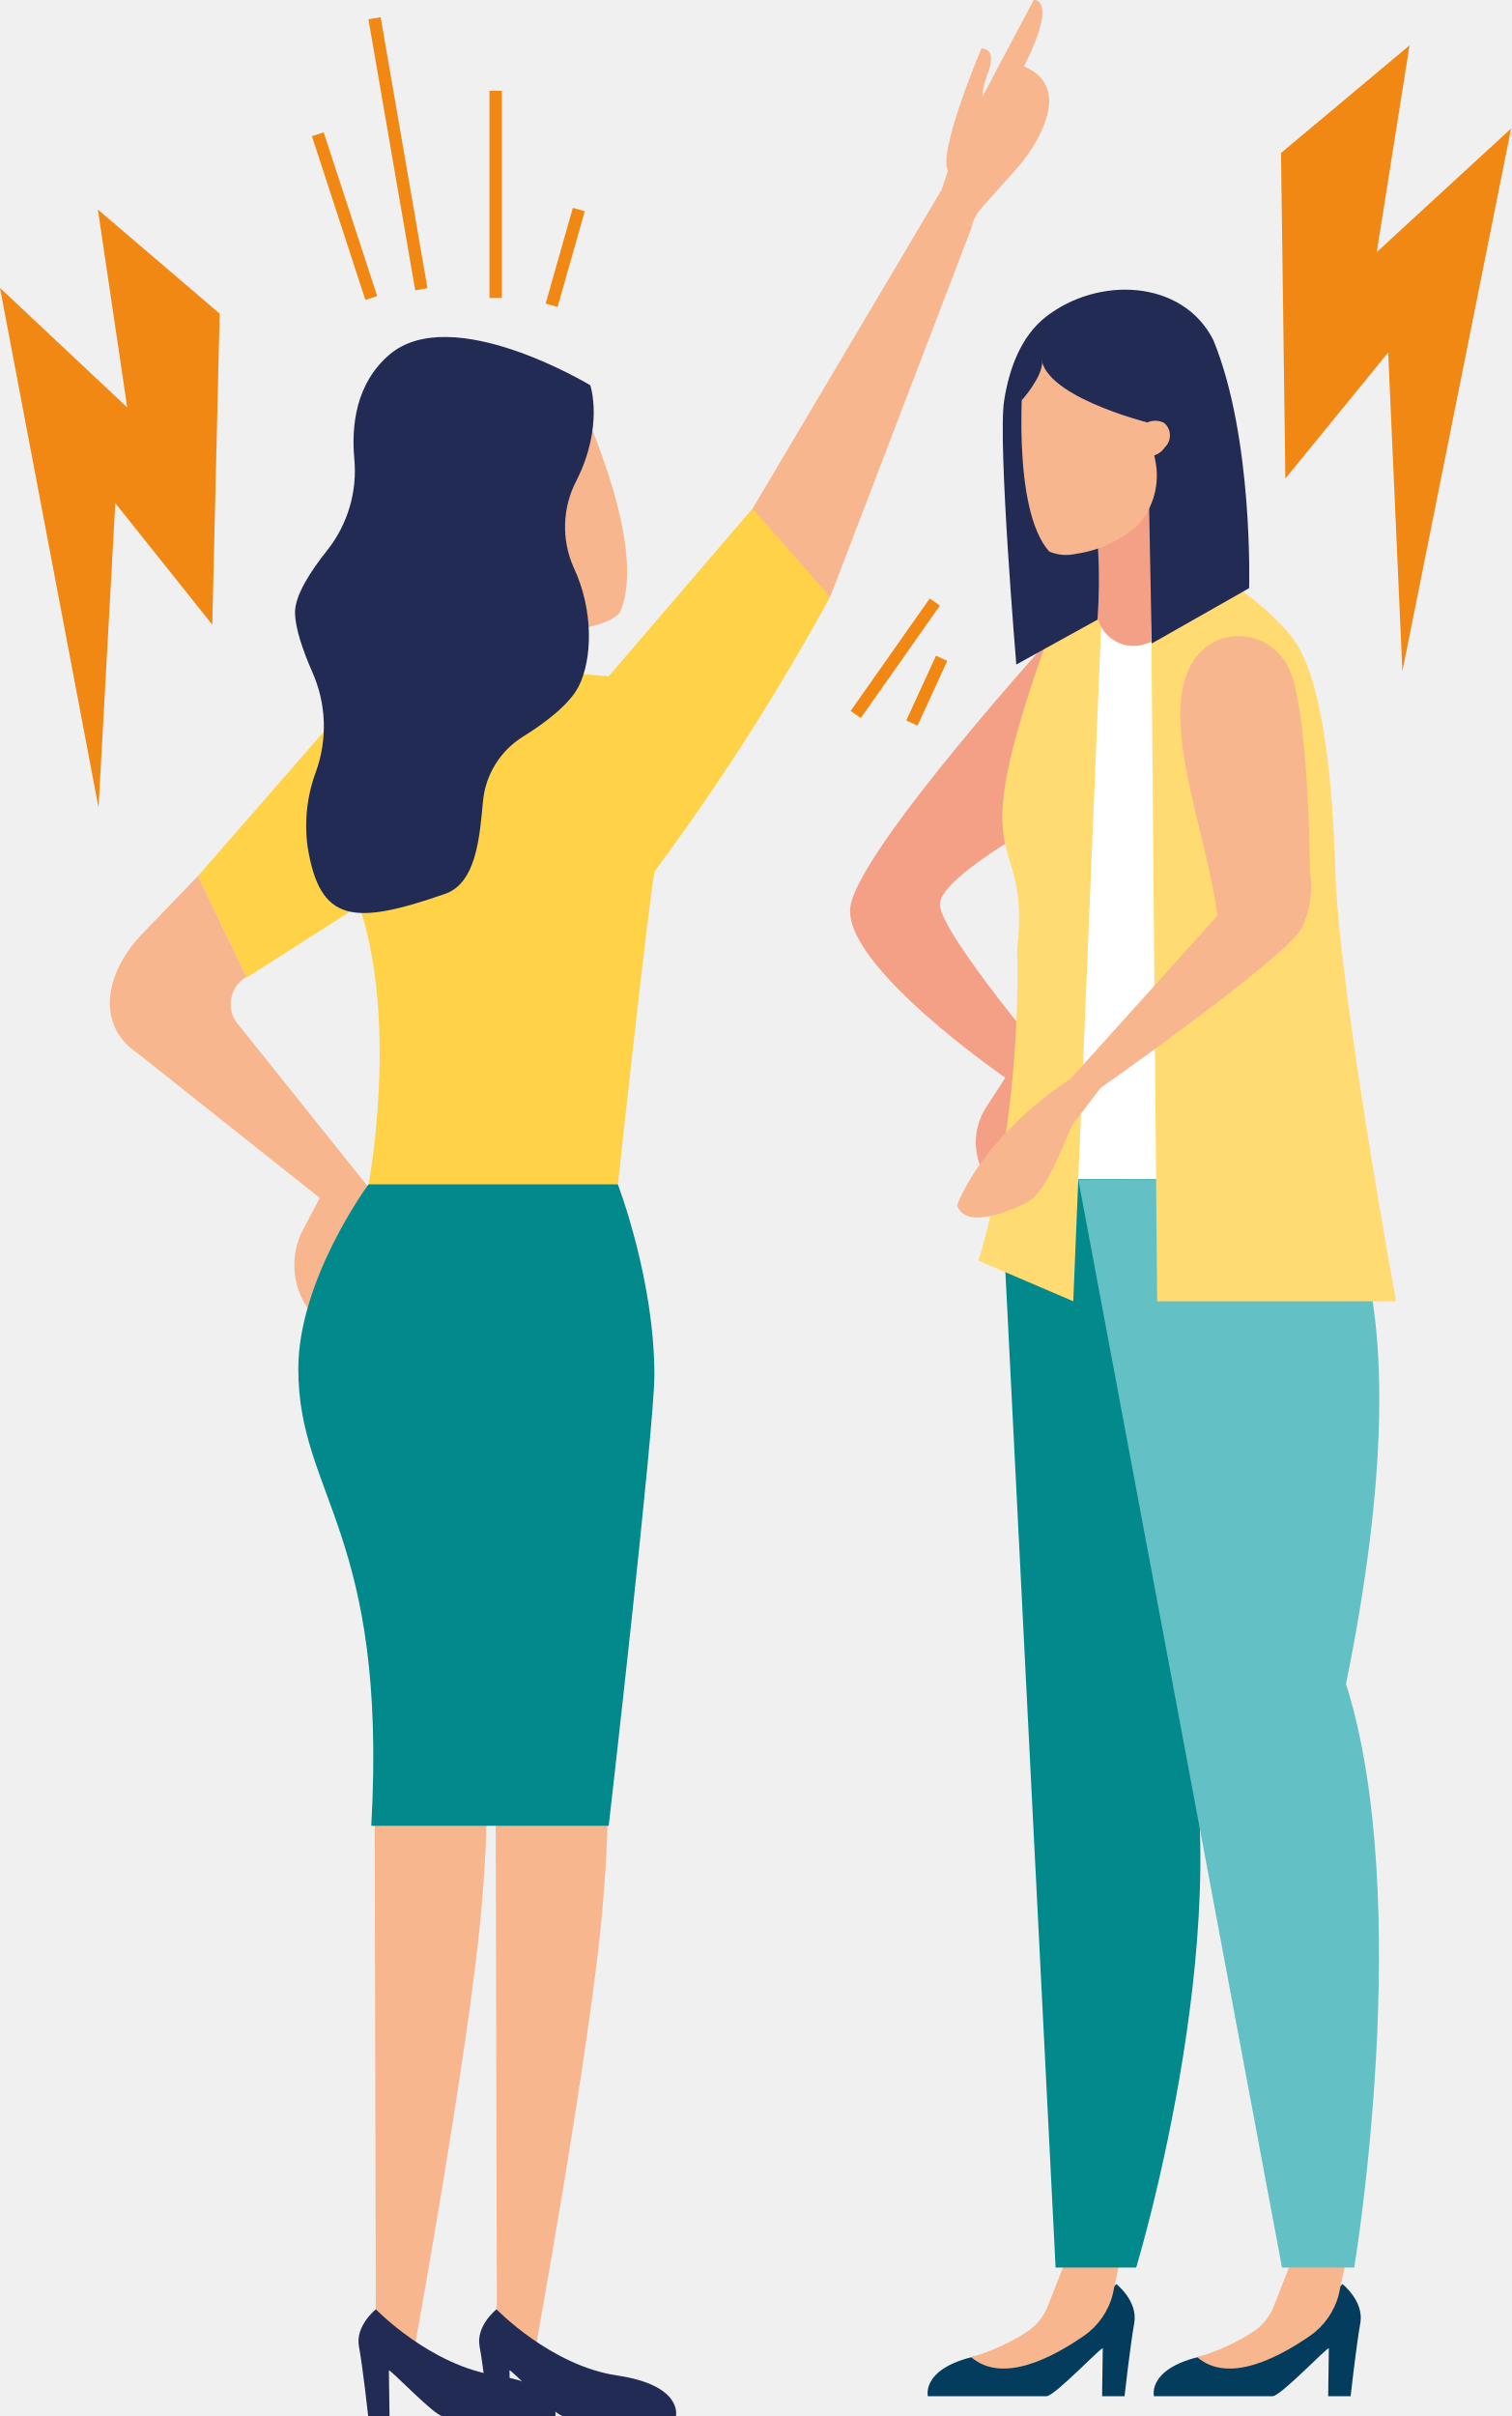
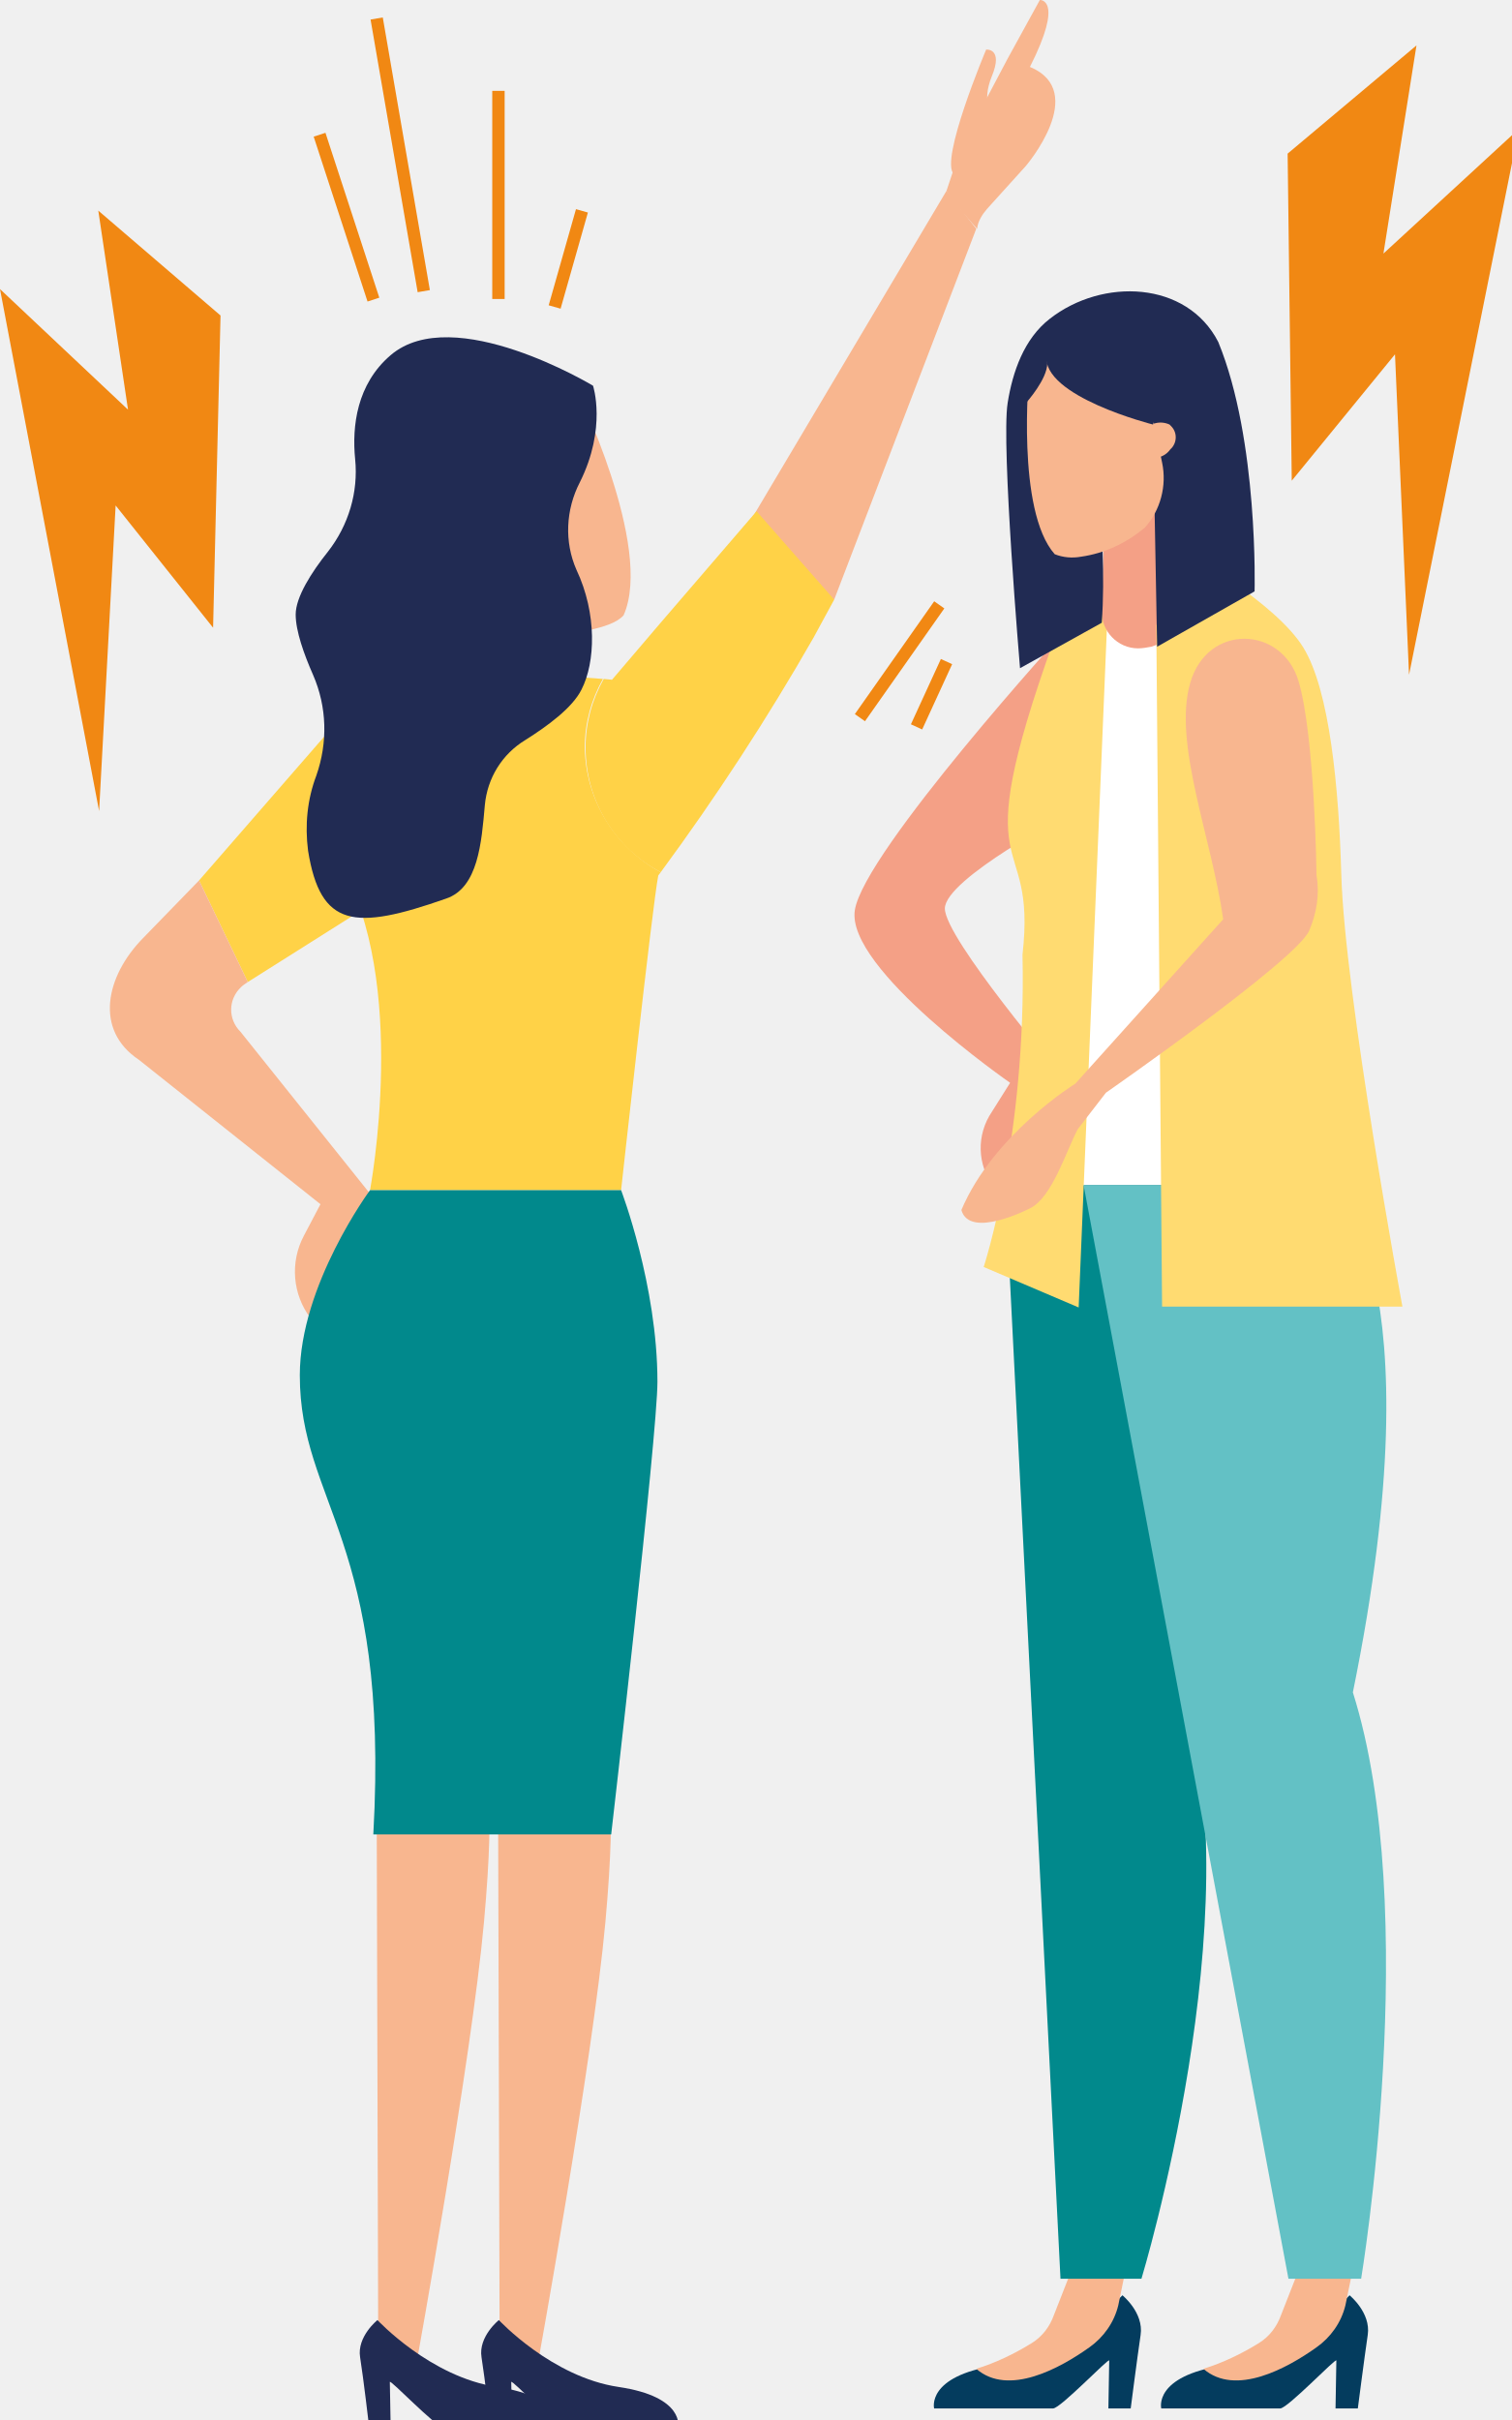
- <svg xmlns="http://www.w3.org/2000/svg" viewBox="0 0 183.88 293.91">
-   <defs>
-     <style>.cls-1{fill:#f4a086;}.cls-2{fill:#f18813;}.cls-3{fill:#fff;}.cls-4{fill:#043c5e;}.cls-5{fill:#f8b68f;}.cls-6{fill:#01898c;}.cls-7{fill:#ffdb71;}.cls-8{fill:#63c1c5;}.cls-9{fill:#212b53;}.cls-10{fill:#ffd247;}</style>
-   </defs>
-   <g id="Layer_2" data-name="Layer 2">
-     <g id="_ÎÓÈ_1" data-name="—ÎÓÈ_1">
-       <path class="cls-1" d="M114.37,110c0-3.57,15.13-11.54,15.13-11.54L129,76.33s-24.38,26.77-25.51,33.91,18.84,20.86,18.84,20.86l-2.24,3.47a7.78,7.78,0,0,0,.25,9.11l2.16,2.79,6.14-16.17S114.37,113.55,114.37,110Z" />
-       <polygon class="cls-2" points="155.88 18.61 156.41 58.22 168.92 42.88 170.65 81.67 183.88 15.63 167.53 30.67 171.52 5.52 155.88 18.61" />
-       <polygon class="cls-2" points="26.73 38.15 25.83 75.99 14.03 61.21 11.99 98.25 0 35.03 15.48 49.56 11.91 25.49 26.73 38.15" />
-       <polygon class="cls-3" points="143.64 74.08 132.9 74.06 128.45 143.48 147.7 143.48 143.64 74.08" />
-       <path class="cls-4" d="M163.36,277.86s2.65,2.09,2.17,4.75-1.18,8.89-1.18,8.89h-2.73l.08-5.81c0-.38-5.85,5.81-6.84,5.81H140.42s-1-3.92,7.52-5.18S163.36,277.86,163.36,277.86Z" />
-       <path class="cls-5" d="M157.1,275.21l-2,5.1a6.55,6.55,0,0,1-2.67,3.39,25.64,25.64,0,0,1-6.74,3.06c3.92,3.35,10.17-.15,13.74-2.62a8.74,8.74,0,0,0,3.49-5.06l.82-3.86Z" />
-       <path class="cls-4" d="M135.85,277.86s2.65,2.09,2.17,4.75-1.18,8.89-1.18,8.89h-2.73l.08-5.81c0-.38-5.85,5.81-6.84,5.81H112.91s-1-3.92,7.52-5.18S135.85,277.86,135.85,277.86Z" />
-       <path class="cls-5" d="M129.59,275.21l-2,5.1a6.55,6.55,0,0,1-2.67,3.39,25.64,25.64,0,0,1-6.74,3.06c3.92,3.35,10.17-.15,13.74-2.62a8.74,8.74,0,0,0,3.49-5.06l.82-3.86Z" />
-       <path class="cls-6" d="M151.88,143.48s1.8,10.38-8.57,61.37c8.4,26.58-5.05,71-5.05,71h-9.81l-6.68-132.42Z" />
-       <path class="cls-7" d="M134.08,74.07,130.6,158.3l-11.54-4.94s5.2-15.81,4.71-37.78c1.77-15.89-7.25-7.52,3.79-38.1C131.67,74.06,134.08,74.07,134.08,74.07Z" />
-       <path class="cls-1" d="M133.63,66.71l-.21,7.23a4.52,4.52,0,0,0,6,4.39l5.27-1.88L140.58,56Z" />
-       <path class="cls-8" d="M161.32,143.48s12.85,10.38,2.47,61.37c8.4,26.58,1,71,1,71H156L131.21,143.48Z" />
-       <path class="cls-7" d="M143.64,66.94S154.49,73,157.86,78.47c3.21,5.19,4.32,17,4.63,27.5.42,14.43,7.39,52.33,7.39,52.33H140.81l-.72-82.52Z" />
-       <path class="cls-9" d="M128.13,43.68c6.78-.21,11.5,7.74,11.5,7.74l.52,26.86L152,71.55s.54-18.33-4.37-30.21c-3.76-7.37-14-7.76-20.36-2.8-3.08,2.41-4.48,6.38-5.08,10.18-.8,5.1,1.48,32.12,1.48,32.12l9.88-5.46a70.08,70.08,0,0,0,.07-8.67C133.24,57,123.58,43.82,128.13,43.68Z" />
-       <path class="cls-5" d="M141.65,51.44a2.38,2.38,0,0,0-3.06.82,2,2,0,0,0,.07,3,2.38,2.38,0,0,0,3.06-.82A2,2,0,0,0,141.65,51.44Z" />
-       <path class="cls-5" d="M130.9,67.38a5.24,5.24,0,0,1-3.23-.29c-4.69-5.28-3.14-21.89-3.14-21.89L130,41.49l8.38,3.88L140.58,56a9.07,9.07,0,0,1-2.13,7.91h0A14.56,14.56,0,0,1,130.9,67.38Z" />
-       <path class="cls-9" d="M126.74,43c-.62,5,12.9,8.4,12.9,8.4L141.81,45l-7-6.12-7.11,2.39A4.27,4.27,0,0,0,126.74,43Z" />
-       <path class="cls-9" d="M126.83,44c0,1.92-2.49,4.68-2.49,4.68l-.65-2.19.4-1.69,1.36-1.09S126.78,42.11,126.83,44Z" />
-       <polygon class="cls-10" points="44.07 109.96 30.02 118.92 24.09 106.57 42.24 85.76 44.07 109.96" />
-       <polygon class="cls-5" points="118.23 27.68 101.02 72.63 90.04 64.46 114.58 23.08 118.23 27.68" />
-       <path class="cls-5" d="M119.22,12.42a7.09,7.09,0,0,0-2.53,4.38l-2.11,6.27.67,1.18,3,3.42a4.52,4.52,0,0,1,1.17-2.35l4.68-5.24s7.68-9,.51-12c4.2-8.32,1.19-8.1,1.19-8.1L122,7.13Z" />
-       <path class="cls-5" d="M120.3,14.06s-1.55-1.46-.17-4.93-.71-3.23-.71-3.23-5.74,13.53-3.9,15.06S120.3,14.06,120.3,14.06Z" />
-       <path class="cls-10" d="M68.92,81.87l5.15.4,17.5-20.4L101,72.63A285.65,285.65,0,0,1,79.66,106c-.72,3.45-4.48,38.13-4.48,38.13H44.84s4.83-25.45-3.71-39.61S68.92,81.87,68.92,81.87Z" />
-       <path class="cls-5" d="M45.58,216s.16,70.69.16,70.32,4.58,0,4.58,0,6.73-37,8.22-53.64,0-17.78,0-17.78Z" />
-       <path class="cls-5" d="M60.31,216s.16,70.69.16,70.32,4.58,0,4.58,0,6.73-37,8.22-53.64,0-17.78,0-17.78Z" />
-       <path class="cls-5" d="M69.69,46.87,51.27,53.31l1.82,13.75c0,.19.08.38.11.57.35.06.71.13,1.06.22l.17,0,.17,0c4.25,1,7.26,4.56,8.61,8.62a21.74,21.74,0,0,0,8-.1c1.8-.37,3.43-.94,4.19-1.81C79.25,66.17,69.69,46.87,69.69,46.87Z" />
-       <path class="cls-9" d="M70.16,58.44A12.12,12.12,0,0,0,69.79,69c2.5,5.3,2.28,11.25.62,14.51-1.14,2.22-4.11,4.45-6.75,6.09a10.41,10.41,0,0,0-4.89,7.88c-.41,4.47-.84,10-4.67,11.28C43,112.62,38.91,112.25,37.43,103a18.83,18.83,0,0,1,1-9.08A16.23,16.23,0,0,0,38,81.75c-1.11-2.54-2.1-5.34-2.1-7.26,0-2.1,1.92-5.05,3.94-7.57a15.57,15.57,0,0,0,3.27-11.16c-.36-4,.2-9.13,4.27-12.61,7.6-6.48,24.45,3.72,24.45,3.72S73.5,51.78,70.16,58.44Z" />
-       <path class="cls-5" d="M24.09,106.57l-6.75,7c-4.48,4.64-5.87,11.1-.48,14.65l22.05,17.51-2,3.8a9.25,9.25,0,0,0,.81,10L40,162.55l5.16-17.71-16-20a3.83,3.83,0,0,1,.83-6h0Z" />
-       <path class="cls-6" d="M75.18,144.08s4.45,11.53,4.45,23.21c0,6.42-5.56,54.82-5.56,54.82H45.18c2-35.74-8.88-40.13-8.88-55.58,0-10.9,8.54-22.45,8.54-22.45Z" />
-       <path class="cls-9" d="M45.74,280.93s-2.53,2-2.06,4.52,1.12,8.46,1.12,8.46h2.6l-.08-5.53c0-.36,5.57,5.53,6.51,5.53H67.57s.91-3.73-7.16-4.93S45.74,280.93,45.74,280.93Z" />
-       <path class="cls-9" d="M60.42,280.93s-2.53,2-2.06,4.52,1.12,8.46,1.12,8.46h2.6L62,288.38c0-.36,5.57,5.53,6.51,5.53H82.25s.91-3.73-7.16-4.93S60.42,280.93,60.42,280.93Z" />
-       <path class="cls-10" d="M44.07,216" />
-       <rect class="cls-2" x="41.17" y="15.81" width="1.51" height="20.96" transform="translate(-6.09 14.32) rotate(-18.09)" />
-       <rect class="cls-2" x="47.67" y="1.98" width="1.51" height="33.46" transform="translate(-2.48 8.51) rotate(-9.8)" />
-       <rect class="cls-2" x="59.56" y="11.04" width="1.51" height="25.21" />
-       <rect class="cls-2" x="62.72" y="30.56" width="12.11" height="1.51" transform="translate(19.87 88.92) rotate(-74.15)" />
-       <rect class="cls-2" x="100.58" y="79.33" width="16.73" height="1.51" transform="translate(-19.24 123.12) rotate(-54.88)" />
-       <rect class="cls-2" x="108.44" y="83.28" width="8.67" height="1.51" transform="translate(-10.65 151.45) rotate(-65.34)" />
-       <path class="cls-5" d="M159.41,106a11.79,11.79,0,0,1-.91,6.73c-1.6,3.55-24.58,19.62-24.58,19.62l-3.35,4.41c-1.4,2.64-3.08,8.33-5.78,9.62,0,0-7.35,3.76-8.32.18,3.86-9.22,13.8-15.32,13.8-15.32l17.89-19.87c-1.39-9.91-6.11-21.28-4-28.62s11.1-6.9,13.13-.29S159.41,106,159.41,106Z" />
+ <svg xmlns="http://www.w3.org/2000/svg" version="1.1" id="el_yXKcmllds" x="0px" y="0px" viewBox="0 0 183 293" style="enable-background:new 0 0 183.9 293.9;" xml:space="preserve">
+   <style>@-webkit-keyframes kf_el_s7ZLZqqEpbI_an_uA2Cw1mlA {0% {opacity: 1;}4.44% {opacity: 0;}8.89% {opacity: 1;}13.33% {opacity: 0;}17.78% {opacity: 1;}22.22% {opacity: 0;}26.67% {opacity: 1;}31.11% {opacity: 0;}35.56% {opacity: 1;}40% {opacity: 0;}44.44% {opacity: 1;}48.89% {opacity: 0;}53.33% {opacity: 1;}57.78% {opacity: 0;}62.22% {opacity: 1;}66.67% {opacity: 0;}71.11% {opacity: 1;}75.56% {opacity: 0;}80% {opacity: 1;}84.44% {opacity: 0;}88.89% {opacity: 1;}93.33% {opacity: 0;}97.78% {opacity: 1;}100% {opacity: 1;}}@keyframes kf_el_s7ZLZqqEpbI_an_uA2Cw1mlA {0% {opacity: 1;}4.44% {opacity: 0;}8.89% {opacity: 1;}13.33% {opacity: 0;}17.78% {opacity: 1;}22.22% {opacity: 0;}26.67% {opacity: 1;}31.11% {opacity: 0;}35.56% {opacity: 1;}40% {opacity: 0;}44.44% {opacity: 1;}48.89% {opacity: 0;}53.33% {opacity: 1;}57.78% {opacity: 0;}62.22% {opacity: 1;}66.67% {opacity: 0;}71.11% {opacity: 1;}75.56% {opacity: 0;}80% {opacity: 1;}84.44% {opacity: 0;}88.89% {opacity: 1;}93.33% {opacity: 0;}97.78% {opacity: 1;}100% {opacity: 1;}}@-webkit-keyframes kf_el_7y2hhL_g6rY_an_TqdERadj9 {0% {opacity: 1;}2.22% {opacity: 0;}4.44% {opacity: 1;}6.67% {opacity: 0;}8.89% {opacity: 1;}11.11% {opacity: 0;}13.33% {opacity: 1;}15.56% {opacity: 0;}17.78% {opacity: 1;}20% {opacity: 0;}22.22% {opacity: 1;}24.44% {opacity: 0;}26.67% {opacity: 1;}28.89% {opacity: 0;}31.11% {opacity: 1;}33.33% {opacity: 0;}35.56% {opacity: 1;}37.78% {opacity: 0;}40% {opacity: 1;}42.22% {opacity: 0;}44.44% {opacity: 1;}46.67% {opacity: 0;}48.89% {opacity: 1;}51.11% {opacity: 0;}53.33% {opacity: 1;}55.56% {opacity: 0;}57.78% {opacity: 1;}60% {opacity: 0;}62.22% {opacity: 1;}64.44% {opacity: 0;}66.67% {opacity: 1;}68.89% {opacity: 0;}71.11% {opacity: 1;}73.33% {opacity: 0;}75.56% {opacity: 1;}77.78% {opacity: 0;}80% {opacity: 1;}82.22% {opacity: 0;}84.44% {opacity: 1;}86.67% {opacity: 0;}88.89% {opacity: 1;}91.11% {opacity: 0;}93.33% {opacity: 1;}95.56% {opacity: 0;}97.78% {opacity: 1;}100% {opacity: 0;}}@keyframes kf_el_7y2hhL_g6rY_an_TqdERadj9 {0% {opacity: 1;}2.22% {opacity: 0;}4.44% {opacity: 1;}6.67% {opacity: 0;}8.89% {opacity: 1;}11.11% {opacity: 0;}13.33% {opacity: 1;}15.56% {opacity: 0;}17.78% {opacity: 1;}20% {opacity: 0;}22.22% {opacity: 1;}24.44% {opacity: 0;}26.67% {opacity: 1;}28.89% {opacity: 0;}31.11% {opacity: 1;}33.33% {opacity: 0;}35.56% {opacity: 1;}37.78% {opacity: 0;}40% {opacity: 1;}42.22% {opacity: 0;}44.44% {opacity: 1;}46.67% {opacity: 0;}48.89% {opacity: 1;}51.11% {opacity: 0;}53.33% {opacity: 1;}55.56% {opacity: 0;}57.78% {opacity: 1;}60% {opacity: 0;}62.22% {opacity: 1;}64.44% {opacity: 0;}66.67% {opacity: 1;}68.89% {opacity: 0;}71.11% {opacity: 1;}73.33% {opacity: 0;}75.56% {opacity: 1;}77.78% {opacity: 0;}80% {opacity: 1;}82.22% {opacity: 0;}84.44% {opacity: 1;}86.67% {opacity: 0;}88.89% {opacity: 1;}91.11% {opacity: 0;}93.33% {opacity: 1;}95.56% {opacity: 0;}97.78% {opacity: 1;}100% {opacity: 0;}}@-webkit-keyframes kf_el_sqpP7Lvo_q_an_53iGCXNC8 {2.22% {opacity: 1;}4.44% {opacity: 0;}6.67% {opacity: 1;}8.89% {opacity: 0;}11.11% {opacity: 1;}13.33% {opacity: 0;}15.56% {opacity: 1;}17.78% {opacity: 0;}20% {opacity: 1;}22.22% {opacity: 0;}24.44% {opacity: 1;}26.67% {opacity: 0;}28.89% {opacity: 1;}31.11% {opacity: 0;}33.33% {opacity: 1;}35.56% {opacity: 0;}37.78% {opacity: 1;}40% {opacity: 0;}42.22% {opacity: 1;}44.44% {opacity: 0;}46.67% {opacity: 1;}48.89% {opacity: 0;}51.11% {opacity: 1;}53.33% {opacity: 0;}55.56% {opacity: 1;}57.78% {opacity: 0;}60% {opacity: 1;}62.22% {opacity: 0;}64.44% {opacity: 1;}66.67% {opacity: 0;}68.89% {opacity: 1;}71.11% {opacity: 0;}73.33% {opacity: 1;}75.56% {opacity: 0;}77.78% {opacity: 1;}80% {opacity: 0;}82.22% {opacity: 1;}84.44% {opacity: 0;}86.67% {opacity: 1;}88.89% {opacity: 0;}91.11% {opacity: 1;}93.33% {opacity: 0;}95.56% {opacity: 1;}97.78% {opacity: 0;}100% {opacity: 1;}0% {opacity: 1;}}@keyframes kf_el_sqpP7Lvo_q_an_53iGCXNC8 {2.22% {opacity: 1;}4.44% {opacity: 0;}6.67% {opacity: 1;}8.89% {opacity: 0;}11.11% {opacity: 1;}13.33% {opacity: 0;}15.56% {opacity: 1;}17.78% {opacity: 0;}20% {opacity: 1;}22.22% {opacity: 0;}24.44% {opacity: 1;}26.67% {opacity: 0;}28.89% {opacity: 1;}31.11% {opacity: 0;}33.33% {opacity: 1;}35.56% {opacity: 0;}37.78% {opacity: 1;}40% {opacity: 0;}42.22% {opacity: 1;}44.44% {opacity: 0;}46.67% {opacity: 1;}48.89% {opacity: 0;}51.11% {opacity: 1;}53.33% {opacity: 0;}55.56% {opacity: 1;}57.78% {opacity: 0;}60% {opacity: 1;}62.22% {opacity: 0;}64.44% {opacity: 1;}66.67% {opacity: 0;}68.89% {opacity: 1;}71.11% {opacity: 0;}73.33% {opacity: 1;}75.56% {opacity: 0;}77.78% {opacity: 1;}80% {opacity: 0;}82.22% {opacity: 1;}84.44% {opacity: 0;}86.67% {opacity: 1;}88.89% {opacity: 0;}91.11% {opacity: 1;}93.33% {opacity: 0;}95.56% {opacity: 1;}97.78% {opacity: 0;}100% {opacity: 1;}0% {opacity: 1;}}@-webkit-keyframes kf_el_0pxWeppXx9_an_Odn3jhwxX {0% {opacity: 1;}2.22% {opacity: 0;}4.44% {opacity: 1;}6.67% {opacity: 0;}8.89% {opacity: 1;}11.11% {opacity: 0;}13.33% {opacity: 1;}15.56% {opacity: 0;}17.78% {opacity: 1;}20% {opacity: 0;}22.22% {opacity: 1;}24.44% {opacity: 0;}26.67% {opacity: 1;}28.89% {opacity: 0;}31.11% {opacity: 1;}33.33% {opacity: 0;}35.56% {opacity: 1;}37.78% {opacity: 0;}40% {opacity: 1;}42.22% {opacity: 0;}44.44% {opacity: 1;}46.67% {opacity: 0;}48.89% {opacity: 1;}51.11% {opacity: 0;}53.33% {opacity: 1;}55.56% {opacity: 0;}57.78% {opacity: 1;}60% {opacity: 0;}62.22% {opacity: 1;}64.44% {opacity: 0;}66.67% {opacity: 1;}68.89% {opacity: 0;}71.11% {opacity: 1;}73.33% {opacity: 0;}75.56% {opacity: 1;}77.78% {opacity: 0;}80% {opacity: 1;}82.22% {opacity: 0;}84.44% {opacity: 1;}86.67% {opacity: 0;}88.89% {opacity: 1;}91.11% {opacity: 0;}93.33% {opacity: 1;}95.56% {opacity: 0;}97.78% {opacity: 1;}100% {opacity: 1;}}@keyframes kf_el_0pxWeppXx9_an_Odn3jhwxX {0% {opacity: 1;}2.22% {opacity: 0;}4.44% {opacity: 1;}6.67% {opacity: 0;}8.89% {opacity: 1;}11.11% {opacity: 0;}13.33% {opacity: 1;}15.56% {opacity: 0;}17.78% {opacity: 1;}20% {opacity: 0;}22.22% {opacity: 1;}24.44% {opacity: 0;}26.67% {opacity: 1;}28.89% {opacity: 0;}31.11% {opacity: 1;}33.33% {opacity: 0;}35.56% {opacity: 1;}37.78% {opacity: 0;}40% {opacity: 1;}42.22% {opacity: 0;}44.44% {opacity: 1;}46.67% {opacity: 0;}48.89% {opacity: 1;}51.11% {opacity: 0;}53.33% {opacity: 1;}55.56% {opacity: 0;}57.78% {opacity: 1;}60% {opacity: 0;}62.22% {opacity: 1;}64.44% {opacity: 0;}66.67% {opacity: 1;}68.89% {opacity: 0;}71.11% {opacity: 1;}73.33% {opacity: 0;}75.56% {opacity: 1;}77.78% {opacity: 0;}80% {opacity: 1;}82.22% {opacity: 0;}84.44% {opacity: 1;}86.67% {opacity: 0;}88.89% {opacity: 1;}91.11% {opacity: 0;}93.33% {opacity: 1;}95.56% {opacity: 0;}97.78% {opacity: 1;}100% {opacity: 1;}}#el_yXKcmllds * {-webkit-animation-duration: 3s;animation-duration: 3s;-webkit-animation-iteration-count: infinite;animation-iteration-count: infinite;-webkit-animation-play-state: running;animation-play-state: running;-webkit-animation-timing-function: cubic-bezier(0, 0, 1, 1);animation-timing-function: cubic-bezier(0, 0, 1, 1);}#el_mLyU9vMwYp {fill: #F4A086;}#el_0pxWeppXx9 {fill: #F18813;-webkit-animation-fill-mode: backwards;animation-fill-mode: backwards;opacity: 1;-webkit-animation-timing-function: cubic-bezier(0, 0, 1, 1);animation-timing-function: cubic-bezier(0, 0, 1, 1);}.card-grafik-usluge:hover #el_yXKcmllds #el_0pxWeppXx9 {-webkit-animation-name: kf_el_0pxWeppXx9_an_Odn3jhwxX;animation-name: kf_el_0pxWeppXx9_an_Odn3jhwxX;}#el_sqpP7Lvo_q {fill: #F18813;-webkit-animation-fill-mode: backwards;animation-fill-mode: backwards;opacity: 1;-webkit-animation-timing-function: cubic-bezier(0, 0, 1, 1);animation-timing-function: cubic-bezier(0, 0, 1, 1);}.card-grafik-usluge:hover #el_yXKcmllds #el_sqpP7Lvo_q {-webkit-animation-name: kf_el_sqpP7Lvo_q_an_53iGCXNC8;animation-name: kf_el_sqpP7Lvo_q_an_53iGCXNC8;}#el_t5jzTY0jS2 {fill: #FFFFFF;}#el_PBN_Jv5aaC {fill: #043C5E;}#el_HeZcw_moj4 {fill: #F8B68F;}#el_dpgrZCEAxh {fill: #043C5E;}#el_jMz1nRTWvE {fill: #F8B68F;}#el_JrrQRjmWht {fill: #01898C;}#el_LGC3KLOXGM {fill: #FFDB71;}#el_3uXNvzQXil {fill: #F4A086;}#el_Z954TCtYoq {fill: #63C1C5;}#el_I7eKkEQ429 {fill: #FFDB71;}#el_LR2Cuz4hlGV {fill: #212B53;}#el_8igAm0vQsY8 {fill: #F8B68F;}#el_-znI0kvlR5I {fill: #F8B68F;}#el_VtF66-ifuyS {fill: #212B53;}#el_K8FczmzIBwM {fill: #212B53;}#el_eUbBcCVbtXR {fill: #FFD247;}#el_QMIjrKwtycK {fill: #F8B68F;}#el_8dhqgtG2ysA {fill: #F8B68F;}#el_ekDTPJYNhYB {fill: #F8B68F;}#el_tpy8MrsuYkX {fill: #FFD247;}#el_wKx-xM6tpgF {fill: #FFD247;}#el_S1_gK9bF2vM {fill: #F8B68F;}#el_eYeIKNgsdGT {fill: #F8B68F;}#el_go3PmdQvS_F {fill: #F8B68F;}#el_Y7uzCtMuTNG {fill: #212B53;}#el_1jNRgqNZbpy {fill: #F8B68F;}#el_frSsAKbeiTH {fill: #01898C;}#el_AknmJR1qBqO {fill: #212B53;}#el_3PHoV0v2aLX {fill: #212B53;}#el_NLJxUNmiJmc {fill: #FFD247;}#el_DzjsB1WCj8n {fill: #F18813;-webkit-transform: matrix(0.9506, -0.3105, 0.3105, 0.9506, -6.0916, 14.3181);transform: matrix(0.9506, -0.3105, 0.3105, 0.9506, -6.0916, 14.3181);}#el_24nUbj4DcH7 {fill: #F18813;-webkit-transform: matrix(0.9854, -0.1702, 0.1702, 0.9854, -2.4771, 8.515);transform: matrix(0.9854, -0.1702, 0.1702, 0.9854, -2.4771, 8.515);}#el_aaLfFhugRkX {fill: #F18813;}#el_uN4SbIf6YCa {fill: #F18813;-webkit-transform: matrix(0.2731, -0.962, 0.962, 0.2731, 19.8715, 88.9238);transform: matrix(0.2731, -0.962, 0.962, 0.2731, 19.8715, 88.9238);}#el_01CDZJehnHO {fill: #F18813;-webkit-transform: matrix(0.5753, -0.8179, 0.8179, 0.5753, -19.2339, 123.1188);transform: matrix(0.5753, -0.8179, 0.8179, 0.5753, -19.2339, 123.1188);}#el_WfUEL7HE_Ek {fill: #F18813;-webkit-transform: matrix(0.4172, -0.9088, 0.9088, 0.4172, -10.6382, 151.4548);transform: matrix(0.4172, -0.9088, 0.9088, 0.4172, -10.6382, 151.4548);}#el_o-jEJcceEgp {fill: #F8B68F;}#el_wa_rHhRv-11 {fill: none;}#el_7y2hhL_g6rY {-webkit-animation-fill-mode: backwards;animation-fill-mode: backwards;opacity: 1;-webkit-animation-timing-function: cubic-bezier(0, 0, 1, 1);animation-timing-function: cubic-bezier(0, 0, 1, 1);}.card-grafik-usluge:hover #el_yXKcmllds #el_7y2hhL_g6rY {-webkit-animation-name: kf_el_7y2hhL_g6rY_an_TqdERadj9;animation-name: kf_el_7y2hhL_g6rY_an_TqdERadj9;}#el_s7ZLZqqEpbI {-webkit-animation-fill-mode: backwards;animation-fill-mode: backwards;opacity: 1;-webkit-animation-timing-function: cubic-bezier(0, 0, 1, 1);animation-timing-function: cubic-bezier(0, 0, 1, 1);}.card-grafik-usluge:hover #el_yXKcmllds #el_s7ZLZqqEpbI {-webkit-animation-name: kf_el_s7ZLZqqEpbI_an_uA2Cw1mlA;animation-name: kf_el_s7ZLZqqEpbI_an_uA2Cw1mlA;}</style>
+   <g id="el_2sj6Yptmm2">
+     <g id="el_3bZx1b4Na-">
+       <path d="M114.4,110c0-3.6,15.1-11.5,15.1-11.5L129,76.3c0,0-24.4,26.8-25.5,33.9s18.8,20.9,18.8,20.9l-2.2,3.5    c-1.9,2.8-1.8,6.4,0.2,9.1l2.2,2.8l6.1-16.2C128.6,130.3,114.4,113.6,114.4,110z" id="el_mLyU9vMwYp" />
+       <polygon points="155.9,18.6 156.4,58.2 168.9,42.9 170.6,81.7 183.9,15.6 167.5,30.7 171.5,5.5 &#09;&#09;" id="el_0pxWeppXx9" />
+       <polygon points="26.7,38.2 25.8,76 14,61.2 12,98.2 0,35 15.5,49.6 11.9,25.5 &#09;&#09;" id="el_sqpP7Lvo_q" />
+       <polygon points="143.6,74.1 132.9,74.1 128.4,143.5 147.7,143.5 &#09;&#09;" id="el_t5jzTY0jS2" />
+       <path d="M163.4,277.9c0,0,2.6,2.1,2.2,4.8s-1.2,8.9-1.2,8.9h-2.7l0.1-5.8c0-0.4-5.9,5.8-6.8,5.8h-14.4    c0,0-1-3.9,7.5-5.2S163.4,277.9,163.4,277.9z" id="el_PBN_Jv5aaC" />
+       <path d="M157.1,275.2l-2,5.1c-0.5,1.4-1.4,2.6-2.7,3.4c-2.1,1.3-4.4,2.4-6.7,3.1c3.9,3.4,10.2-0.1,13.7-2.6    c1.7-1.2,3-3,3.5-5.1l0.8-3.9L157.1,275.2z" id="el_HeZcw_moj4" />
+       <path d="M135.9,277.9c0,0,2.6,2.1,2.2,4.8s-1.2,8.9-1.2,8.9h-2.7l0.1-5.8c0-0.4-5.9,5.8-6.8,5.8h-14.4    c0,0-1-3.9,7.5-5.2S135.9,277.9,135.9,277.9z" id="el_dpgrZCEAxh" />
+       <path d="M129.6,275.2l-2,5.1c-0.5,1.4-1.4,2.6-2.7,3.4c-2.1,1.3-4.4,2.4-6.7,3.1c3.9,3.4,10.2-0.1,13.7-2.6    c1.7-1.2,3-3,3.5-5.1l0.8-3.9L129.6,275.2z" id="el_jMz1nRTWvE" />
+       <path d="M151.9,143.5c0,0,1.8,10.4-8.6,61.4c8.4,26.6-5.1,71-5.1,71h-9.8l-6.7-132.4L151.9,143.5z" id="el_JrrQRjmWht" />
+       <path d="M134.1,74.1l-3.5,84.2l-11.5-4.9c0,0,5.2-15.8,4.7-37.8c1.8-15.9-7.2-7.5,3.8-38.1    C131.7,74.1,134.1,74.1,134.1,74.1z" id="el_LGC3KLOXGM" />
+       <path d="M133.6,66.7l-0.2,7.2c-0.1,2.5,1.9,4.6,4.4,4.6c0.5,0,1.1-0.1,1.6-0.2l5.3-1.9L140.6,56L133.6,66.7z" id="el_3uXNvzQXil" />
+       <path d="M161.3,143.5c0,0,12.9,10.4,2.5,61.4c8.4,26.6,1,71,1,71H156l-24.8-132.4H161.3z" id="el_Z954TCtYoq" />
+       <path d="M143.6,66.9c0,0,10.9,6.1,14.2,11.5c3.2,5.2,4.3,17,4.6,27.5c0.4,14.4,7.4,52.3,7.4,52.3h-29.1l-0.7-82.5    L143.6,66.9z" id="el_I7eKkEQ429" />
+       <path d="M128.1,43.7c6.8-0.2,11.5,7.7,11.5,7.7l0.5,26.9l11.8-6.7c0,0,0.5-18.3-4.4-30.2c-3.8-7.4-14-7.8-20.4-2.8    c-3.1,2.4-4.5,6.4-5.1,10.2c-0.8,5.1,1.5,32.1,1.5,32.1l9.9-5.5c0.2-2.9,0.2-5.8,0.1-8.7C133.2,57,123.6,43.8,128.1,43.7z" id="el_LR2Cuz4hlGV" />
+       <path d="M141.6,51.4c-1.1-0.5-2.4-0.2-3.1,0.8c-0.8,0.7-0.9,2-0.1,2.8c0.1,0.1,0.1,0.1,0.2,0.2    c1.1,0.5,2.4,0.2,3.1-0.8c0.8-0.7,0.9-2,0.1-2.8C141.8,51.6,141.7,51.5,141.6,51.4z" id="el_8igAm0vQsY8" />
+       <path d="M130.9,67.4c-1.1,0.2-2.2,0.1-3.2-0.3c-4.7-5.3-3.1-21.9-3.1-21.9l5.5-3.7l8.4,3.9l2.2,10.6    c0.6,2.8-0.2,5.8-2.1,7.9l0,0C136.3,65.8,133.7,67,130.9,67.4z" id="el_-znI0kvlR5I" />
+       <path d="M126.7,43c-0.6,5,12.9,8.4,12.9,8.4l2.2-6.4l-7-6.1l-7.1,2.4C127.2,41.8,126.9,42.4,126.7,43z" id="el_VtF66-ifuyS" />
+       <path d="M126.8,44c0,1.9-2.5,4.7-2.5,4.7l-0.7-2.2l0.4-1.7l1.4-1.1C125.5,43.7,126.8,42.1,126.8,44z" id="el_K8FczmzIBwM" />
+       <polygon points="44.1,110 30,118.9 24.1,106.6 42.2,85.8 &#09;&#09;" id="el_eUbBcCVbtXR" />
+       <g id="el_0wlFOtbelId">
+         <polygon points="118.2,27.7 101,72.6 90,64.5 114.6,23.1 &#09;&#09;&#09;" id="el_QMIjrKwtycK" />
+         <path d="M119.2,12.4c-1.4,1.1-2.3,2.7-2.5,4.4l-2.1,6.3l0.7,1.2l3,3.4c0.1-0.9,0.6-1.7,1.2-2.4l4.7-5.2     c0,0,7.7-9,0.5-12c4.2-8.3,1.2-8.1,1.2-8.1L122,7.1L119.2,12.4z" id="el_8dhqgtG2ysA" />
+         <path d="M120.3,14.1c0,0-1.6-1.5-0.2-4.9s-0.7-3.2-0.7-3.2s-5.7,13.5-3.9,15.1S120.3,14.1,120.3,14.1z" id="el_ekDTPJYNhYB" />
+         <path d="M101,72.6c-0.8,1.5-1.7,3.1-2.5,4.6C92.9,87,86.7,96.5,80,105.6c-5.4-2.8-9.1-8.5-9.1-15.1     c0-3,0.8-5.8,2.2-8.3l1,0.1l5.8-6.8l11.7-13.6L101,72.6z" id="el_tpy8MrsuYkX" />
+       </g>
+       <path d="M80,105.6c-0.1,0.1-0.2,0.3-0.3,0.4c-0.7,3.5-4.5,38.1-4.5,38.1H44.8c0,0,4.8-25.4-3.7-39.6    c-8.5-14.2,27.8-22.6,27.8-22.6l4.1,0.3c-1.4,2.5-2.2,5.3-2.2,8.3C70.9,97,74.6,102.7,80,105.6z" id="el_wKx-xM6tpgF" />
+       <path d="M45.6,216c0,0,0.2,70.7,0.2,70.3s4.6,0,4.6,0s6.7-37,8.2-53.6s0-17.8,0-17.8L45.6,216z" id="el_S1_gK9bF2vM" />
+       <path d="M60.3,216c0,0,0.2,70.7,0.2,70.3s4.6,0,4.6,0s6.7-37,8.2-53.6s0-17.8,0-17.8L60.3,216z" id="el_eYeIKNgsdGT" />
+       <path d="M69.7,46.9l-18.4,6.4l1.8,13.7c0,0.2,0.1,0.4,0.1,0.6c0.3,0.1,0.7,0.1,1.1,0.2h0.2h0.2c4.2,1,7.3,4.6,8.6,8.6    c2.6,0.5,5.4,0.4,8-0.1c1.8-0.4,3.4-0.9,4.2-1.8C79.2,66.2,69.7,46.9,69.7,46.9z" id="el_go3PmdQvS_F" />
+       <path d="M70.2,58.4c-1.7,3.3-1.9,7.2-0.4,10.6c2.5,5.3,2.3,11.2,0.6,14.5c-1.1,2.2-4.1,4.4-6.8,6.1    c-2.8,1.7-4.6,4.6-4.9,7.9c-0.4,4.5-0.8,10-4.7,11.3c-11.1,3.9-15.2,3.5-16.7-5.8c-0.4-3.1-0.1-6.2,1-9.1c1.4-4,1.3-8.3-0.4-12.2    c-1.1-2.5-2.1-5.3-2.1-7.3c0-2.1,1.9-5.1,3.9-7.6c2.5-3.2,3.7-7.2,3.3-11.2c-0.4-4,0.2-9.1,4.3-12.6c7.6-6.5,24.5,3.7,24.5,3.7    S73.5,51.8,70.2,58.4z" id="el_Y7uzCtMuTNG" />
+       <path d="M24.1,106.6l-6.8,7c-4.5,4.6-5.9,11.1-0.5,14.7l22,17.5l-2,3.8c-1.7,3.2-1.4,7.1,0.8,10l2.3,3l5.2-17.7    l-16-20c-1.5-1.5-1.5-3.9,0.1-5.4c0.2-0.2,0.5-0.4,0.8-0.6l0,0L24.1,106.6z" id="el_1jNRgqNZbpy" />
+       <path d="M75.2,144.1c0,0,4.4,11.5,4.4,23.2c0,6.4-5.6,54.8-5.6,54.8H45.2c2-35.7-8.9-40.1-8.9-55.6    c0-10.9,8.5-22.4,8.5-22.4L75.2,144.1z" id="el_frSsAKbeiTH" />
+       <path d="M45.7,280.9c0,0-2.5,2-2.1,4.5s1.1,8.5,1.1,8.5h2.6l-0.1-5.5c0-0.4,5.6,5.5,6.5,5.5h13.7c0,0,0.9-3.7-7.2-4.9    S45.7,280.9,45.7,280.9z" id="el_AknmJR1qBqO" />
+       <path d="M60.4,280.9c0,0-2.5,2-2.1,4.5s1.1,8.5,1.1,8.5h2.6l-0.1-5.5c0-0.4,5.6,5.5,6.5,5.5h13.7c0,0,0.9-3.7-7.2-4.9    S60.4,280.9,60.4,280.9z" id="el_3PHoV0v2aLX" />
+       <path d="M44.1,216" id="el_NLJxUNmiJmc" />
+       <g id="el_7y2hhL_g6rY">
+         <rect x="41.2" y="15.8" width="1.5" height="21" id="el_DzjsB1WCj8n" />
+         <rect x="47.7" y="2" width="1.5" height="33.5" id="el_24nUbj4DcH7" />
+         <rect x="59.6" y="11" width="1.5" height="25.2" id="el_aaLfFhugRkX" />
+         <rect x="62.7" y="30.6" width="12.1" height="1.5" id="el_uN4SbIf6YCa" />
+       </g>
+       <g id="el_s7ZLZqqEpbI">
+         <rect x="100.6" y="79.3" width="16.7" height="1.5" id="el_01CDZJehnHO" />
+         <rect x="108.4" y="83.3" width="8.7" height="1.5" id="el_WfUEL7HE_Ek" />
+       </g>
+       <path d="M159.4,106c0.4,2.3,0,4.6-0.9,6.7c-1.6,3.6-24.6,19.6-24.6,19.6l-3.4,4.4c-1.4,2.6-3.1,8.3-5.8,9.6    c0,0-7.3,3.8-8.3,0.2c3.9-9.2,13.8-15.3,13.8-15.3l17.9-19.9c-1.4-9.9-6.1-21.3-4-28.6s11.1-6.9,13.1-0.3S159.4,106,159.4,106z" id="el_o-jEJcceEgp" />
    </g>
  </g>
+   <line x1="87.5" y1="111.1" x2="87.8" y2="111.2" id="el_wa_rHhRv-11" />
</svg>
